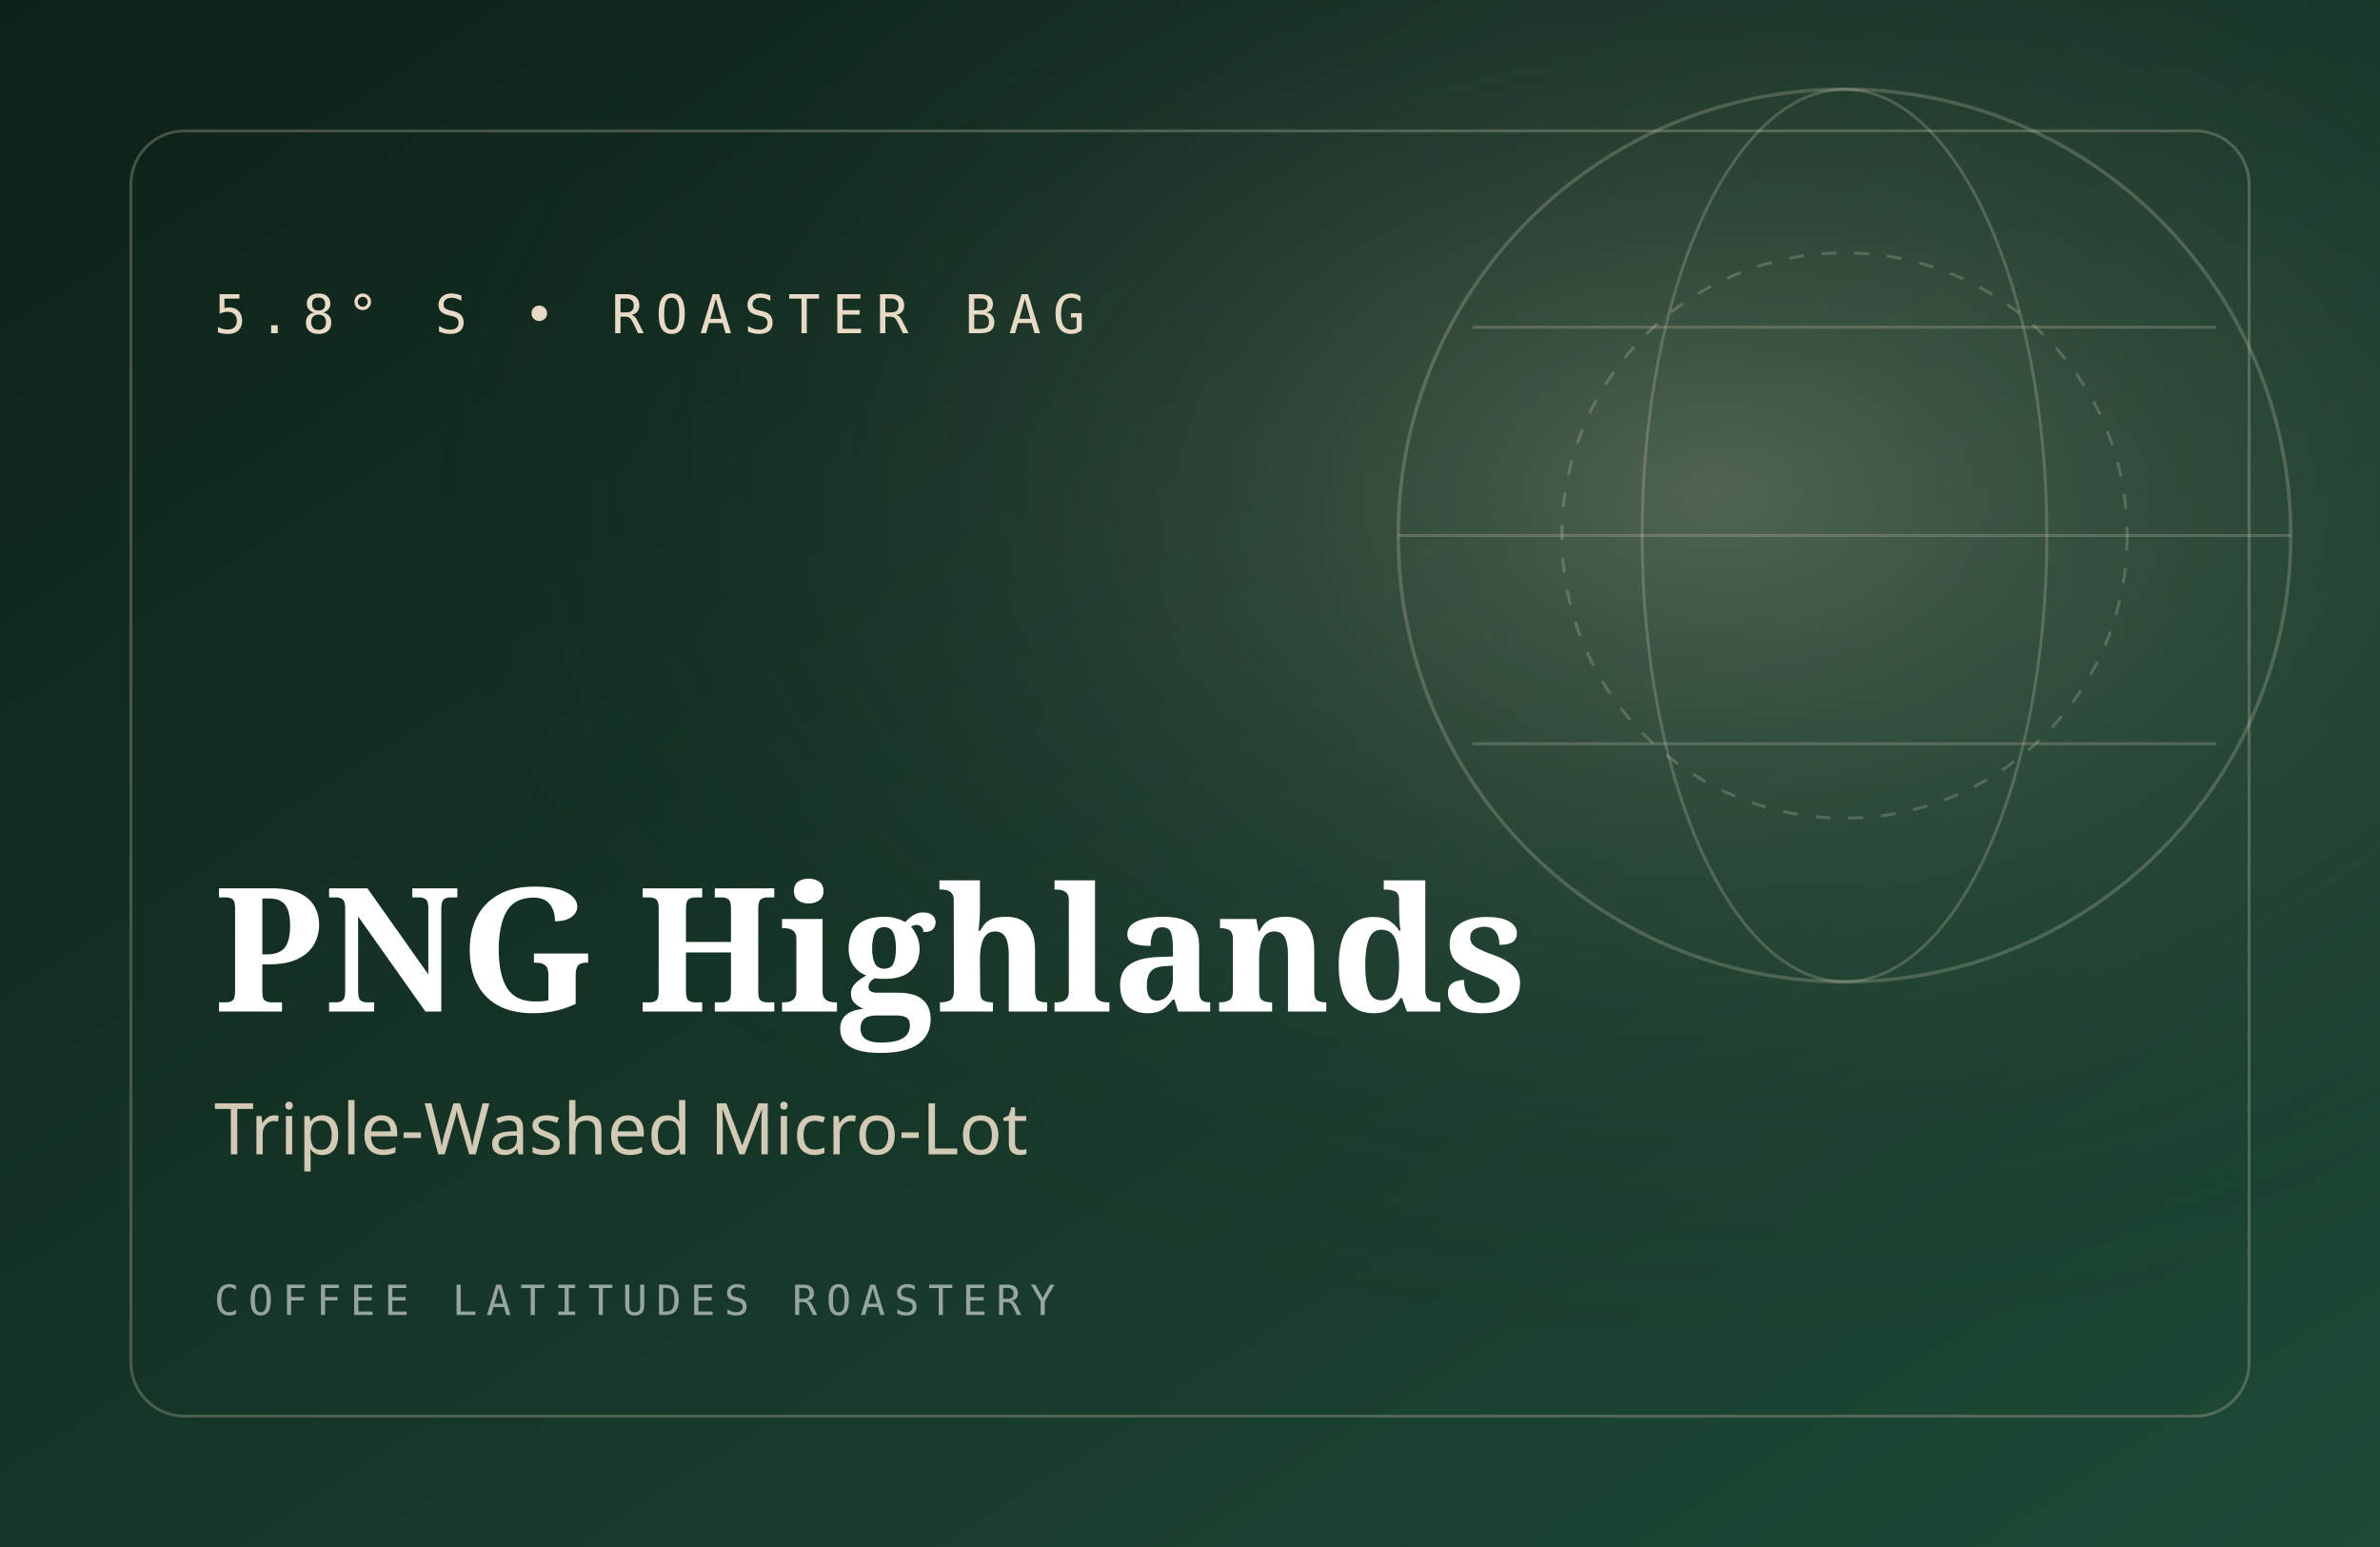
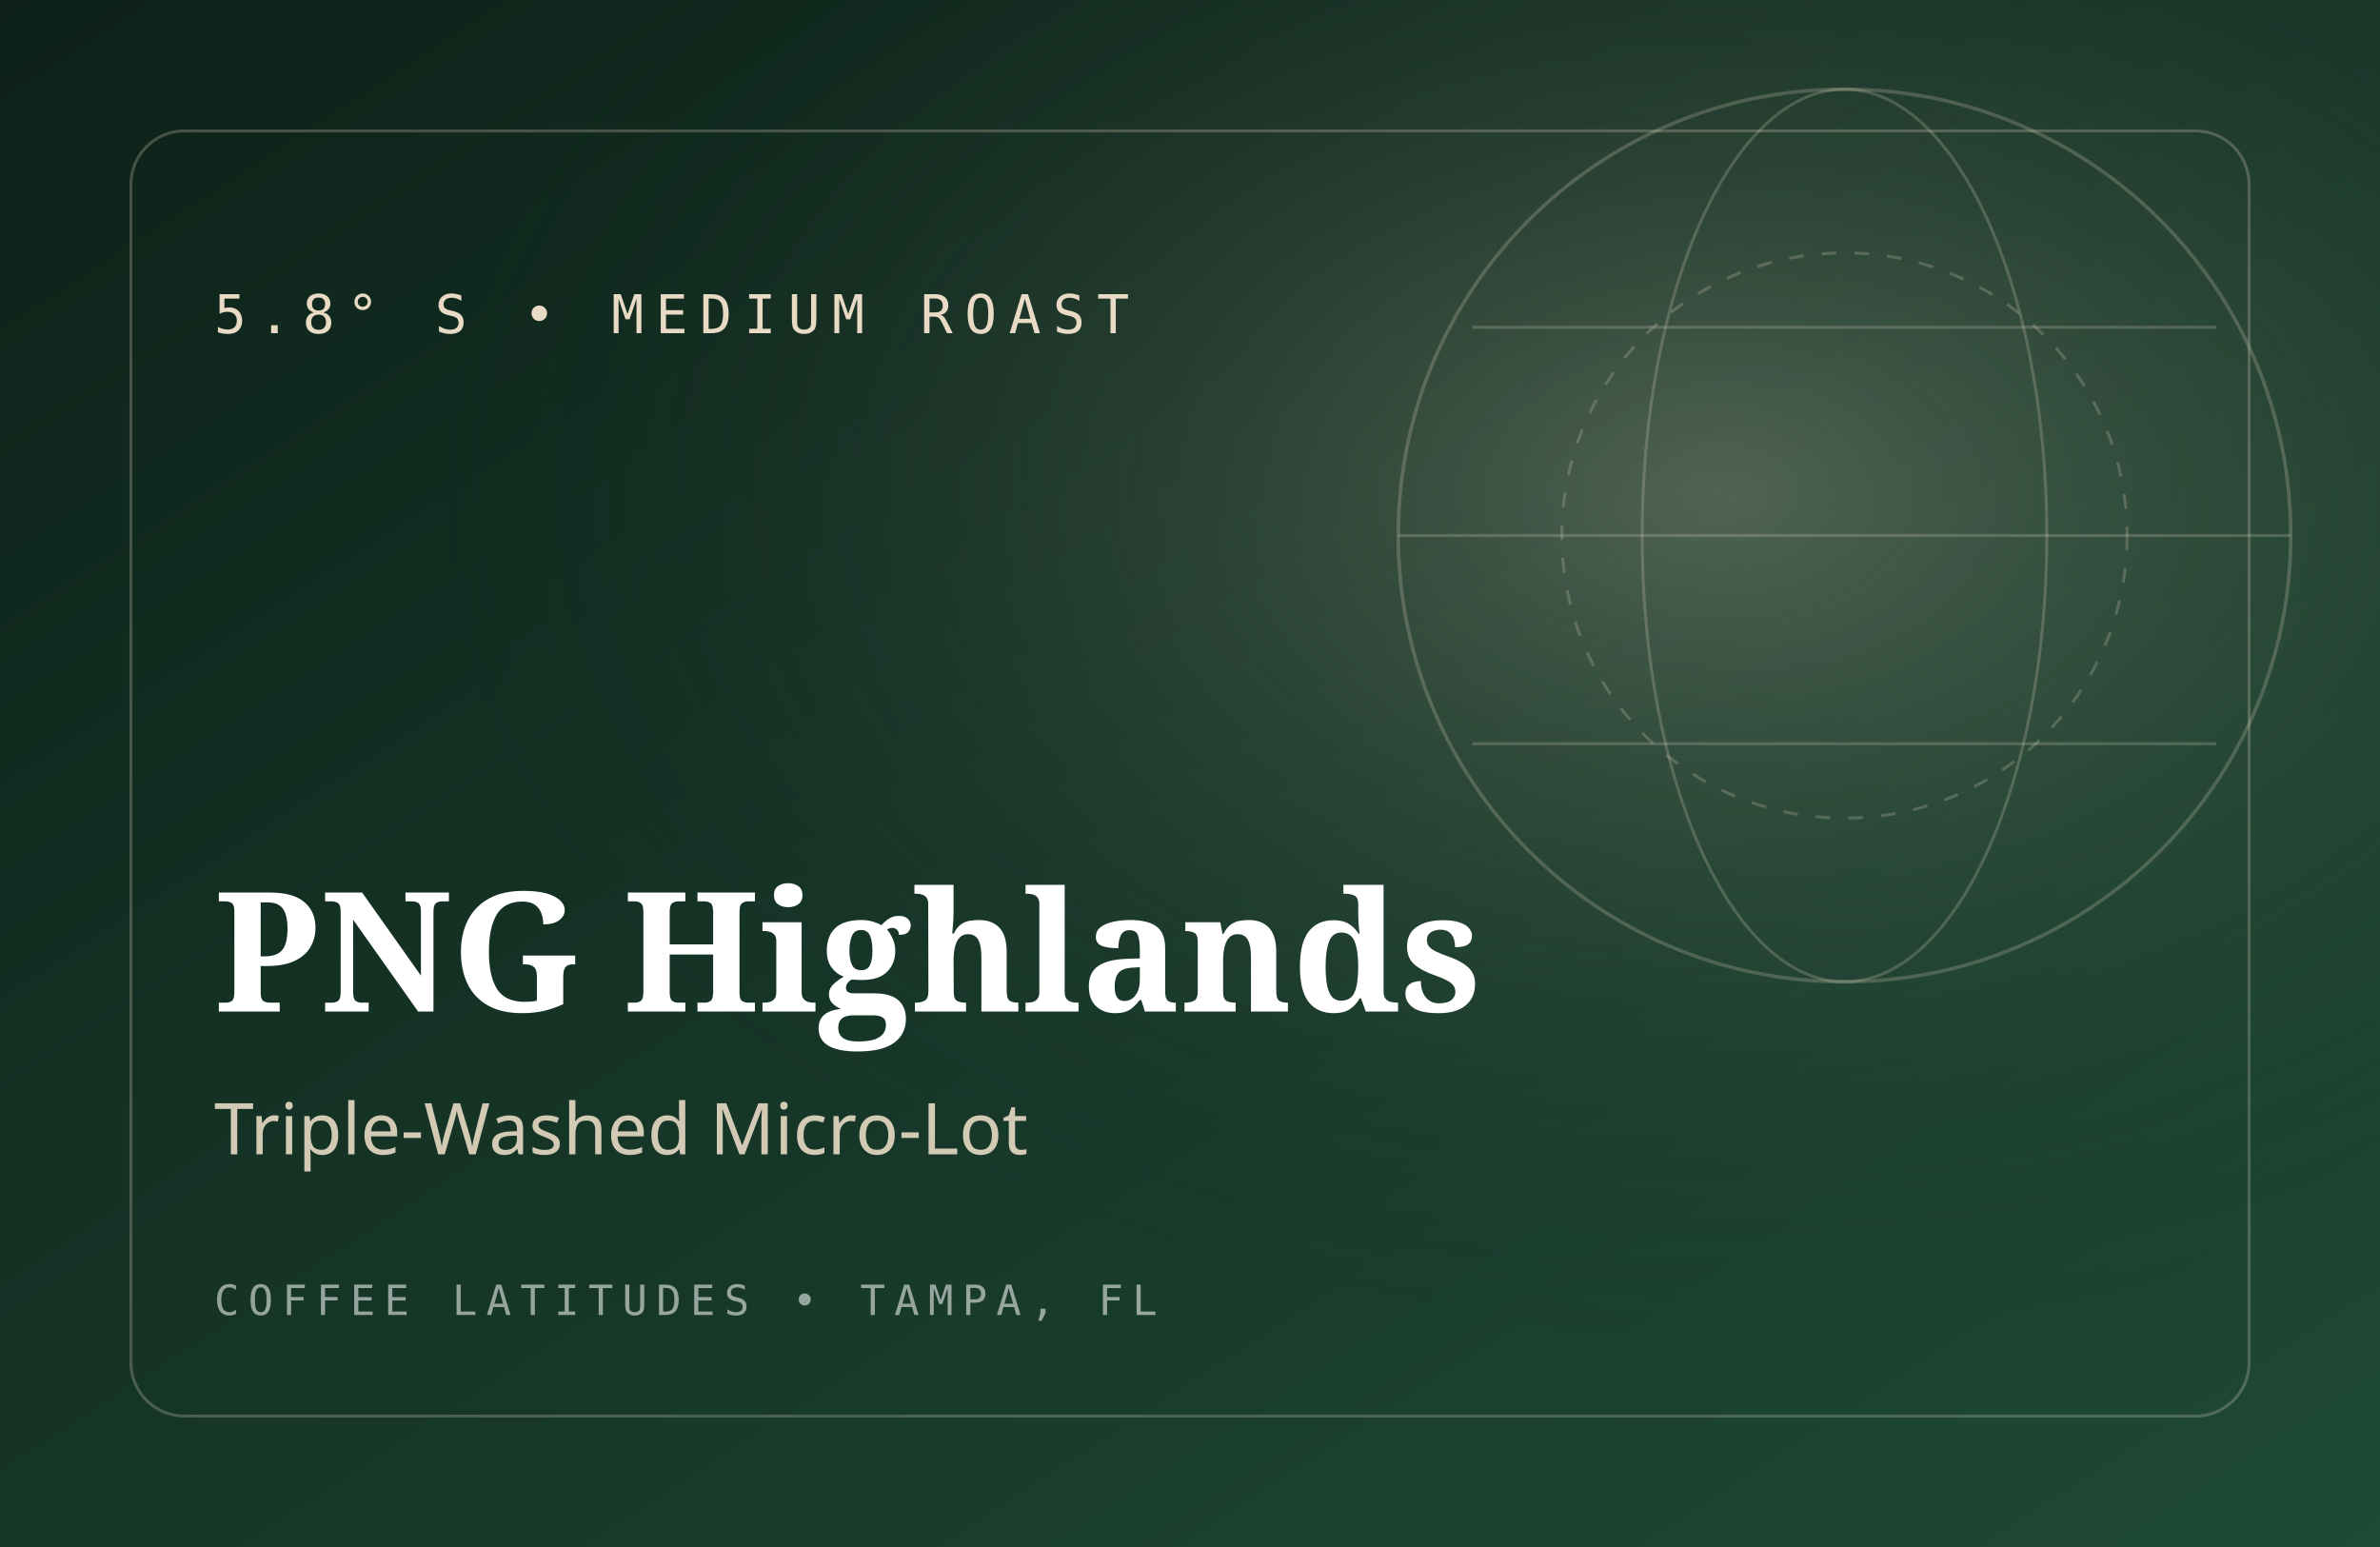
<svg xmlns="http://www.w3.org/2000/svg" viewBox="0 0 800 520" width="800" height="520">
  <defs>
    <linearGradient id="g" x1="0" y1="0" x2="1" y2="1">
      <stop offset="0%" stop-color="#0D2118" />
      <stop offset="100%" stop-color="#1E4A36" />
    </linearGradient>
    <radialGradient id="glow" cx="72%" cy="32%" r="55%">
      <stop offset="0%" stop-color="#E8DAC4" stop-opacity="0.28" />
      <stop offset="100%" stop-color="#0D2118" stop-opacity="0" />
    </radialGradient>
  </defs>
  <rect width="800" height="520" fill="url(#g)" />
  <rect width="800" height="520" fill="url(#glow)" />
  <g stroke="#E8DAC4" stroke-opacity="0.22" fill="none">
    <circle cx="620" cy="180" r="150" stroke-width="1.2" />
    <circle cx="620" cy="180" r="95" stroke-width="1" stroke-dasharray="5 6" />
    <ellipse cx="620" cy="180" rx="68" ry="150" stroke-width="1" />
    <path d="M470 180 H770 M495 110 H745 M495 250 H745" stroke-width="1" />
  </g>
  <rect x="44" y="44" width="712" height="432" rx="18" fill="none" stroke="#E8DAC4" stroke-opacity="0.25" stroke-width="1" />
-   <text x="72" y="112" fill="#E8DAC4" font-family="ui-monospace, monospace" font-size="18" letter-spacing="4">5.8° S • ROASTER BAG</text>
-   <text x="72" y="340" fill="#FFFFFF" font-family="Georgia, serif" font-size="58" font-weight="600">PNG Highlands</text>
+   <text x="72" y="112" fill="#E8DAC4" font-family="ui-monospace, monospace" font-size="18" letter-spacing="4">5.8° S • MEDIUM ROAST</text>
+   <text x="72" y="340" fill="#FFFFFF" font-family="Georgia, serif" font-size="56" font-weight="600">PNG Highlands</text>
  <text x="72" y="388" fill="#E8DAC4" font-family="system-ui, sans-serif" font-size="24" opacity="0.9">Triple-Washed Micro-Lot</text>
-   <text x="72" y="442" fill="#FFFFFF" opacity="0.55" font-family="ui-monospace, monospace" font-size="14" letter-spacing="3">COFFEE LATITUDES ROASTERY</text>
+   <text x="72" y="442" fill="#FFFFFF" opacity="0.55" font-family="ui-monospace, monospace" font-size="14" letter-spacing="3">COFFEE LATITUDES • TAMPA, FL</text>
</svg>
